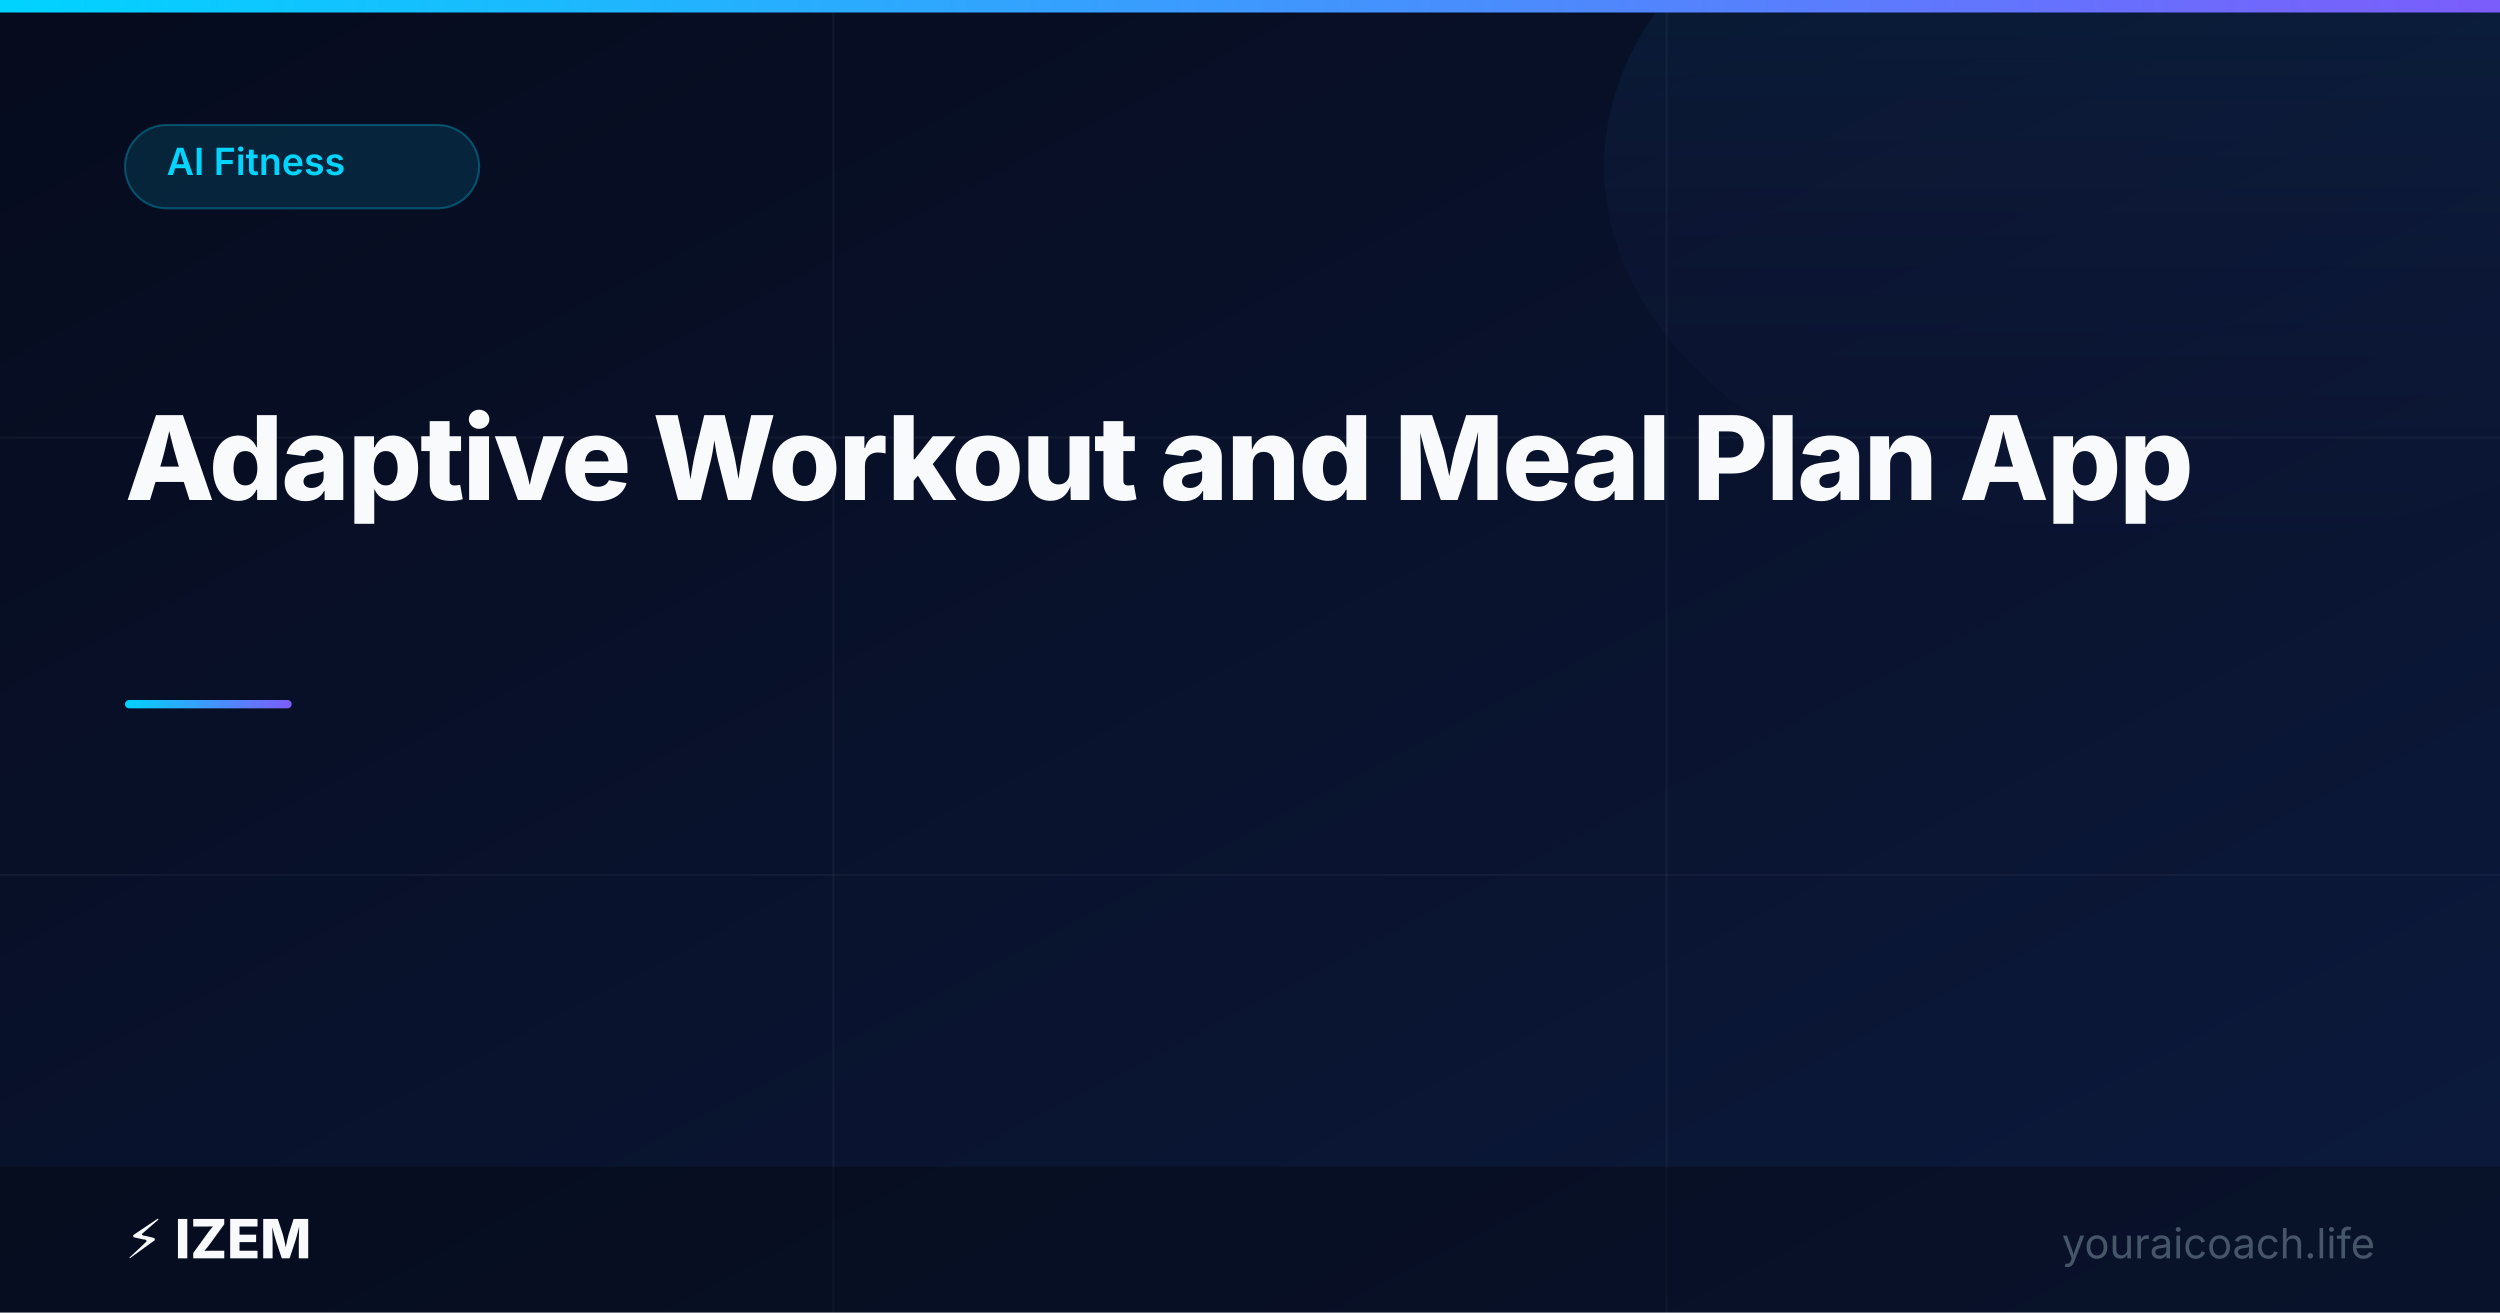
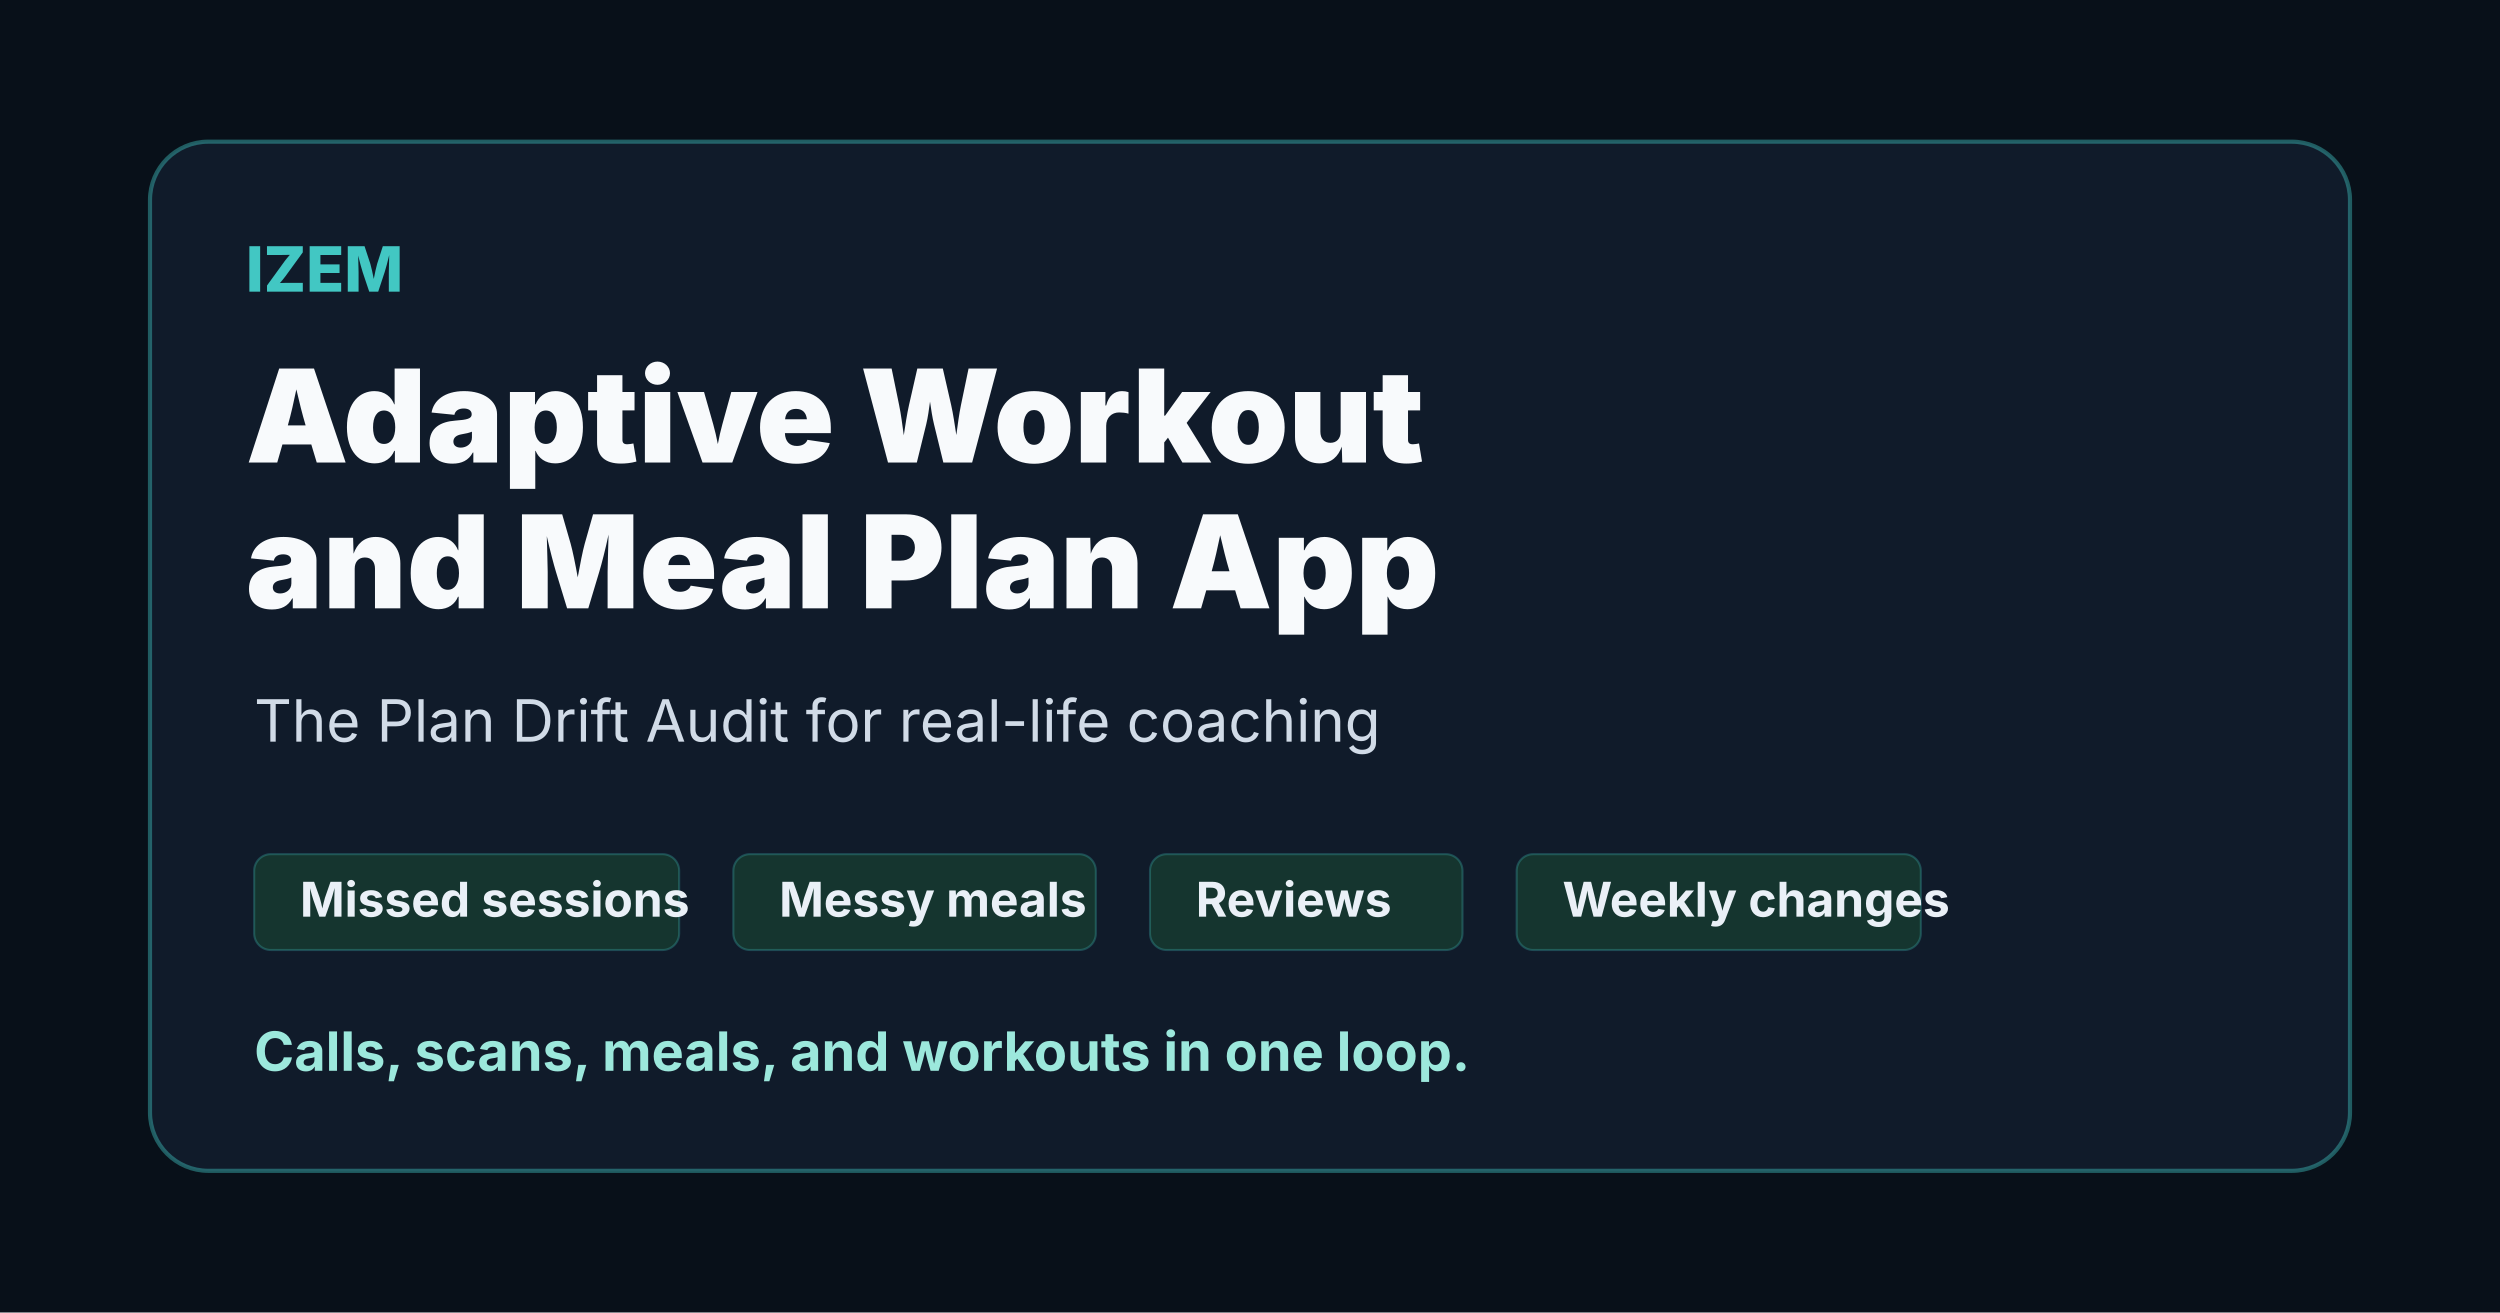
- <svg xmlns="http://www.w3.org/2000/svg" width="1200" height="630" viewBox="0 0 1200 630">
-   <defs>
-     <linearGradient id="bg" x1="0%" y1="0%" x2="100%" y2="100%">
-       <stop offset="0%" style="stop-color:#060B1D" />
-       <stop offset="100%" style="stop-color:#0C1A3D" />
-     </linearGradient>
-     <linearGradient id="accent" x1="0%" y1="0%" x2="100%" y2="0%">
-       <stop offset="0%" style="stop-color:#00D4FF" />
-       <stop offset="100%" style="stop-color:#7C5CFC" />
-     </linearGradient>
-     <linearGradient id="glow" x1="0%" y1="0%" x2="0%" y2="100%">
-       <stop offset="0%" style="stop-color:#00D4FF;stop-opacity:0.15" />
-       <stop offset="100%" style="stop-color:#7C5CFC;stop-opacity:0" />
-     </linearGradient>
-   </defs>
-   <rect width="1200" height="630" fill="url(#bg)" />
-   <ellipse cx="1050" cy="80" rx="280" ry="180" fill="url(#glow)" opacity="0.6" />
-   <line x1="0" y1="210" x2="1200" y2="210" stroke="rgba(255,255,255,0.04)" stroke-width="1" />
-   <line x1="0" y1="420" x2="1200" y2="420" stroke="rgba(255,255,255,0.04)" stroke-width="1" />
-   <line x1="400" y1="0" x2="400" y2="630" stroke="rgba(255,255,255,0.04)" stroke-width="1" />
-   <line x1="800" y1="0" x2="800" y2="630" stroke="rgba(255,255,255,0.04)" stroke-width="1" />
-   <rect x="0" y="0" width="1200" height="6" fill="url(#accent)" />
-   <rect x="60" y="60" width="170" height="40" rx="20" fill="rgba(0,212,255,0.12)" stroke="rgba(0,212,255,0.3)" stroke-width="1" />
-   <text x="80" y="84" font-family="system-ui,-apple-system,sans-serif" font-size="18" font-weight="600" fill="#00D4FF">AI Fitness</text>
-   <text x="60" y="240" font-family="system-ui,-apple-system,sans-serif" font-size="56" font-weight="800" fill="#F8FAFC" letter-spacing="-1">Adaptive Workout and Meal Plan App</text>
-   <rect x="0" y="560" width="1200" height="70" fill="rgba(0,0,0,0.3)" />
-   <text x="60" y="604" font-family="system-ui,-apple-system,sans-serif" font-size="26" font-weight="800" fill="#F8FAFC">⚡ IZEM</text>
-   <text x="1140" y="604" font-family="system-ui,-apple-system,sans-serif" font-size="20" fill="#475569" text-anchor="end">youraicoach.life</text>
-   <rect x="60" y="336" width="80" height="4" rx="2" fill="url(#accent)" />
+ <svg xmlns="http://www.w3.org/2000/svg" width="1200" height="630" viewBox="0 0 1200 630" role="img" aria-labelledby="title desc">
+   <rect width="1200" height="630" fill="#081019" />
+   <rect x="72" y="68" width="1056" height="494" rx="28" fill="#101B2A" stroke="#42C7C3" stroke-opacity=".42" stroke-width="2" />
+   <text x="118" y="140" fill="#42C7C3" font-family="Inter, Arial, sans-serif" font-size="30" font-weight="800">IZEM</text>
+   <text x="118" y="222" fill="#F8FAFC" font-family="Inter, Arial, sans-serif" font-size="62" font-weight="850">Adaptive Workout</text>
+   <text x="118" y="292" fill="#F8FAFC" font-family="Inter, Arial, sans-serif" font-size="62" font-weight="850">and Meal Plan App</text>
+   <text x="122" y="356" fill="#D1DBE7" font-family="Inter, Arial, sans-serif" font-size="28">The Plan Drift Audit for real-life coaching</text>
+   <g transform="translate(122 410)" font-family="Inter, Arial, sans-serif" font-size="23" font-weight="750">
+     <rect x="0" y="0" width="204" height="46" rx="8" fill="#15352F" stroke="#42C7C3" stroke-opacity=".28" />
+     <text x="22" y="30" fill="#EAF0F7">Missed sessions</text>
+     <rect x="230" y="0" width="174" height="46" rx="8" fill="#15352F" stroke="#42C7C3" stroke-opacity=".28" />
+     <text x="252" y="30" fill="#EAF0F7">Messy meals</text>
+     <rect x="430" y="0" width="150" height="46" rx="8" fill="#15352F" stroke="#42C7C3" stroke-opacity=".28" />
+     <text x="452" y="30" fill="#EAF0F7">Reviews</text>
+     <rect x="606" y="0" width="194" height="46" rx="8" fill="#15352F" stroke="#42C7C3" stroke-opacity=".28" />
+     <text x="628" y="30" fill="#EAF0F7">Weekly changes</text>
+   </g>
+   <text x="122" y="514" fill="#9CE8DC" font-family="Inter, Arial, sans-serif" font-size="26" font-weight="700">Calls, scans, meals, and workouts in one loop.</text>
</svg>
